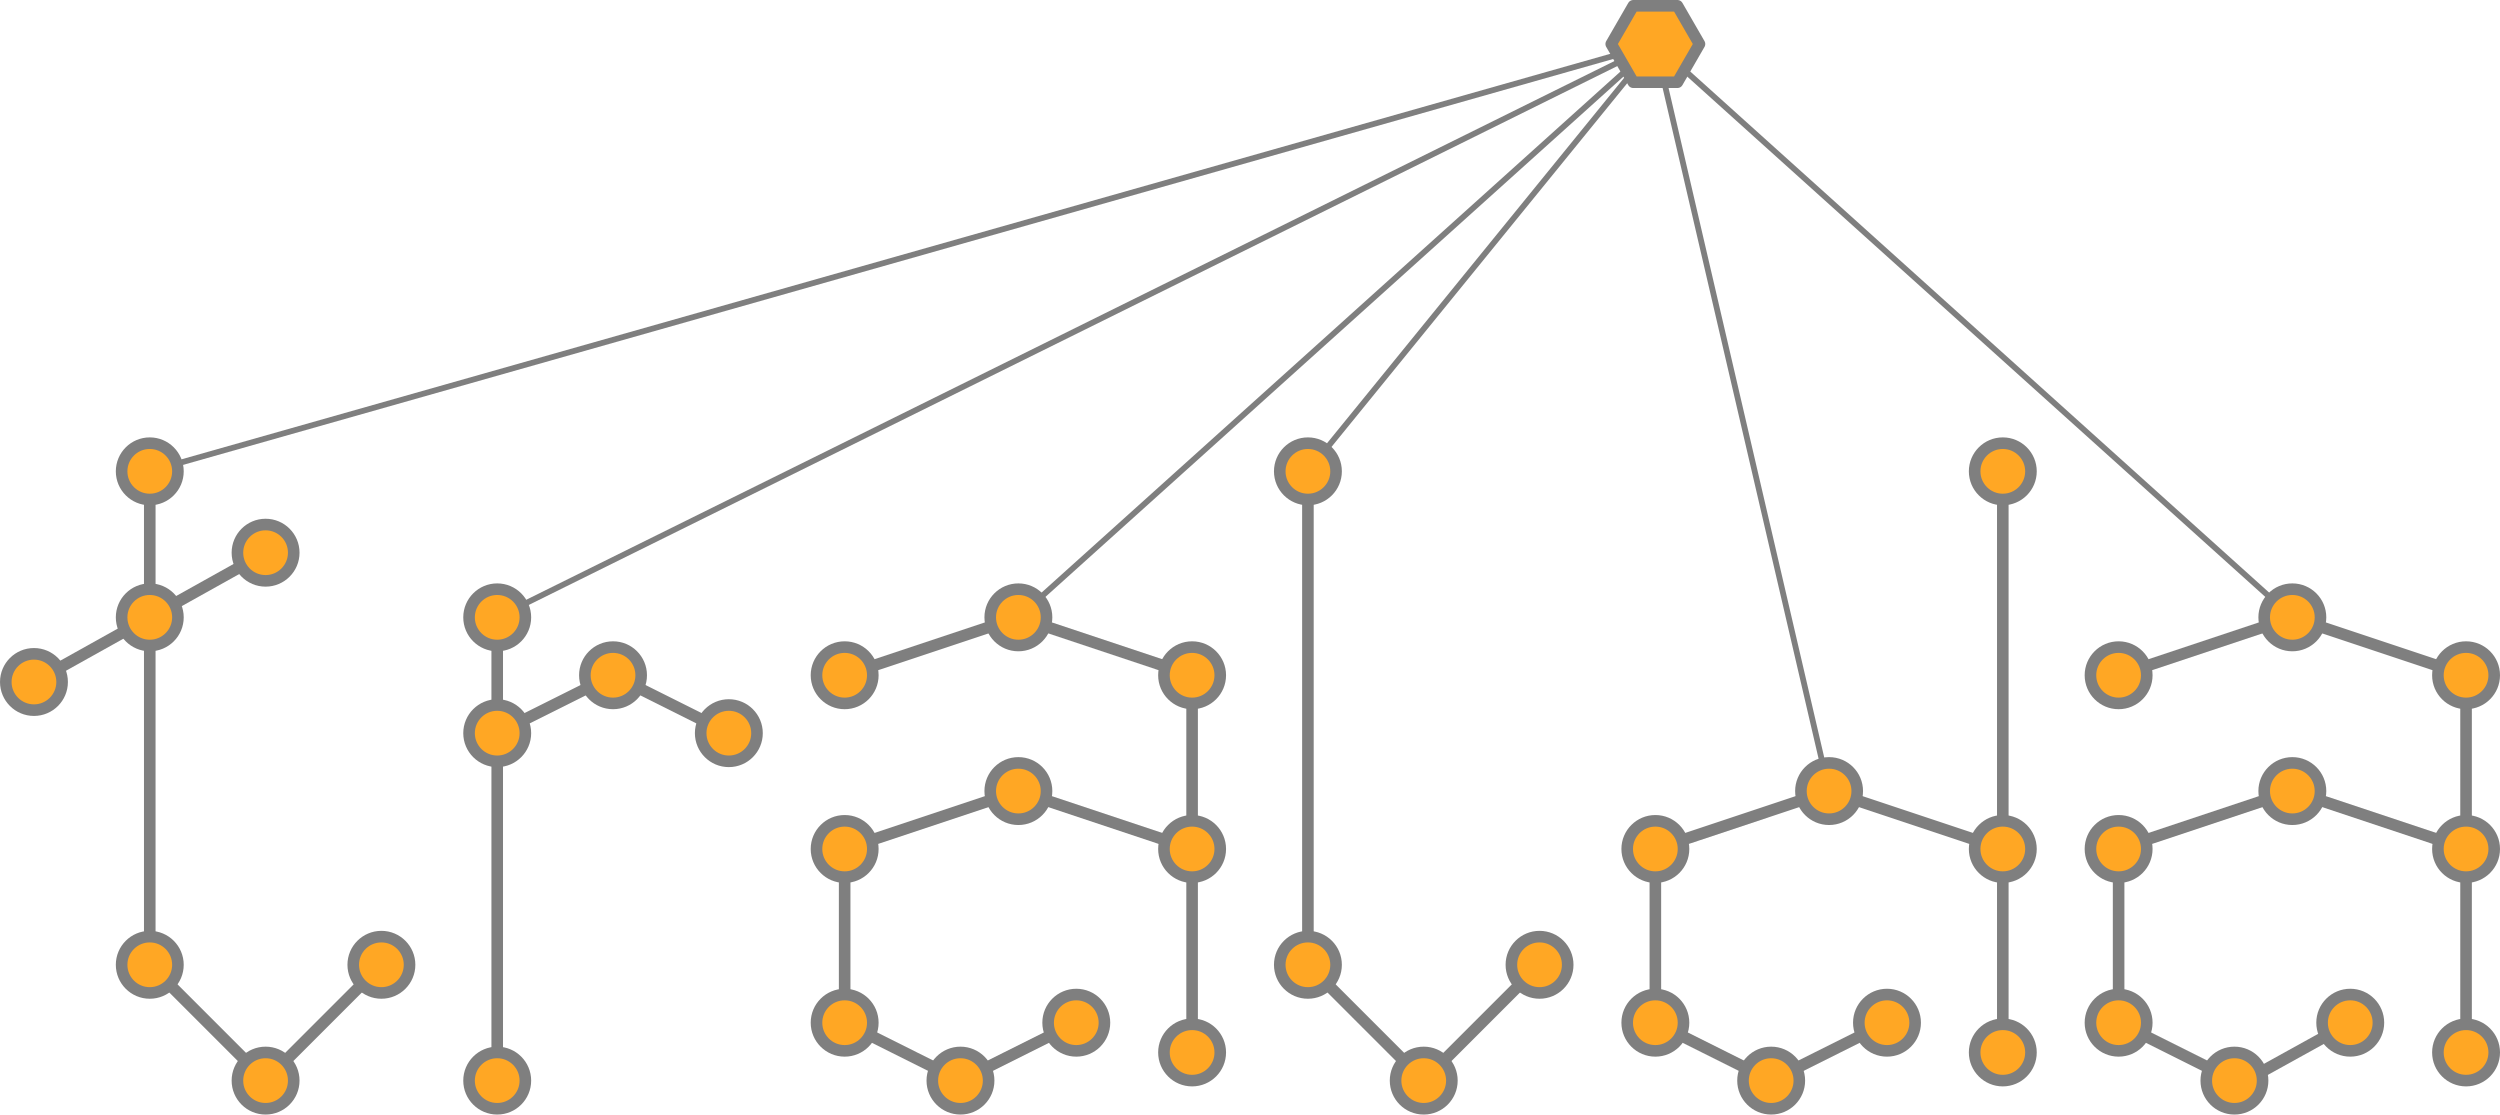
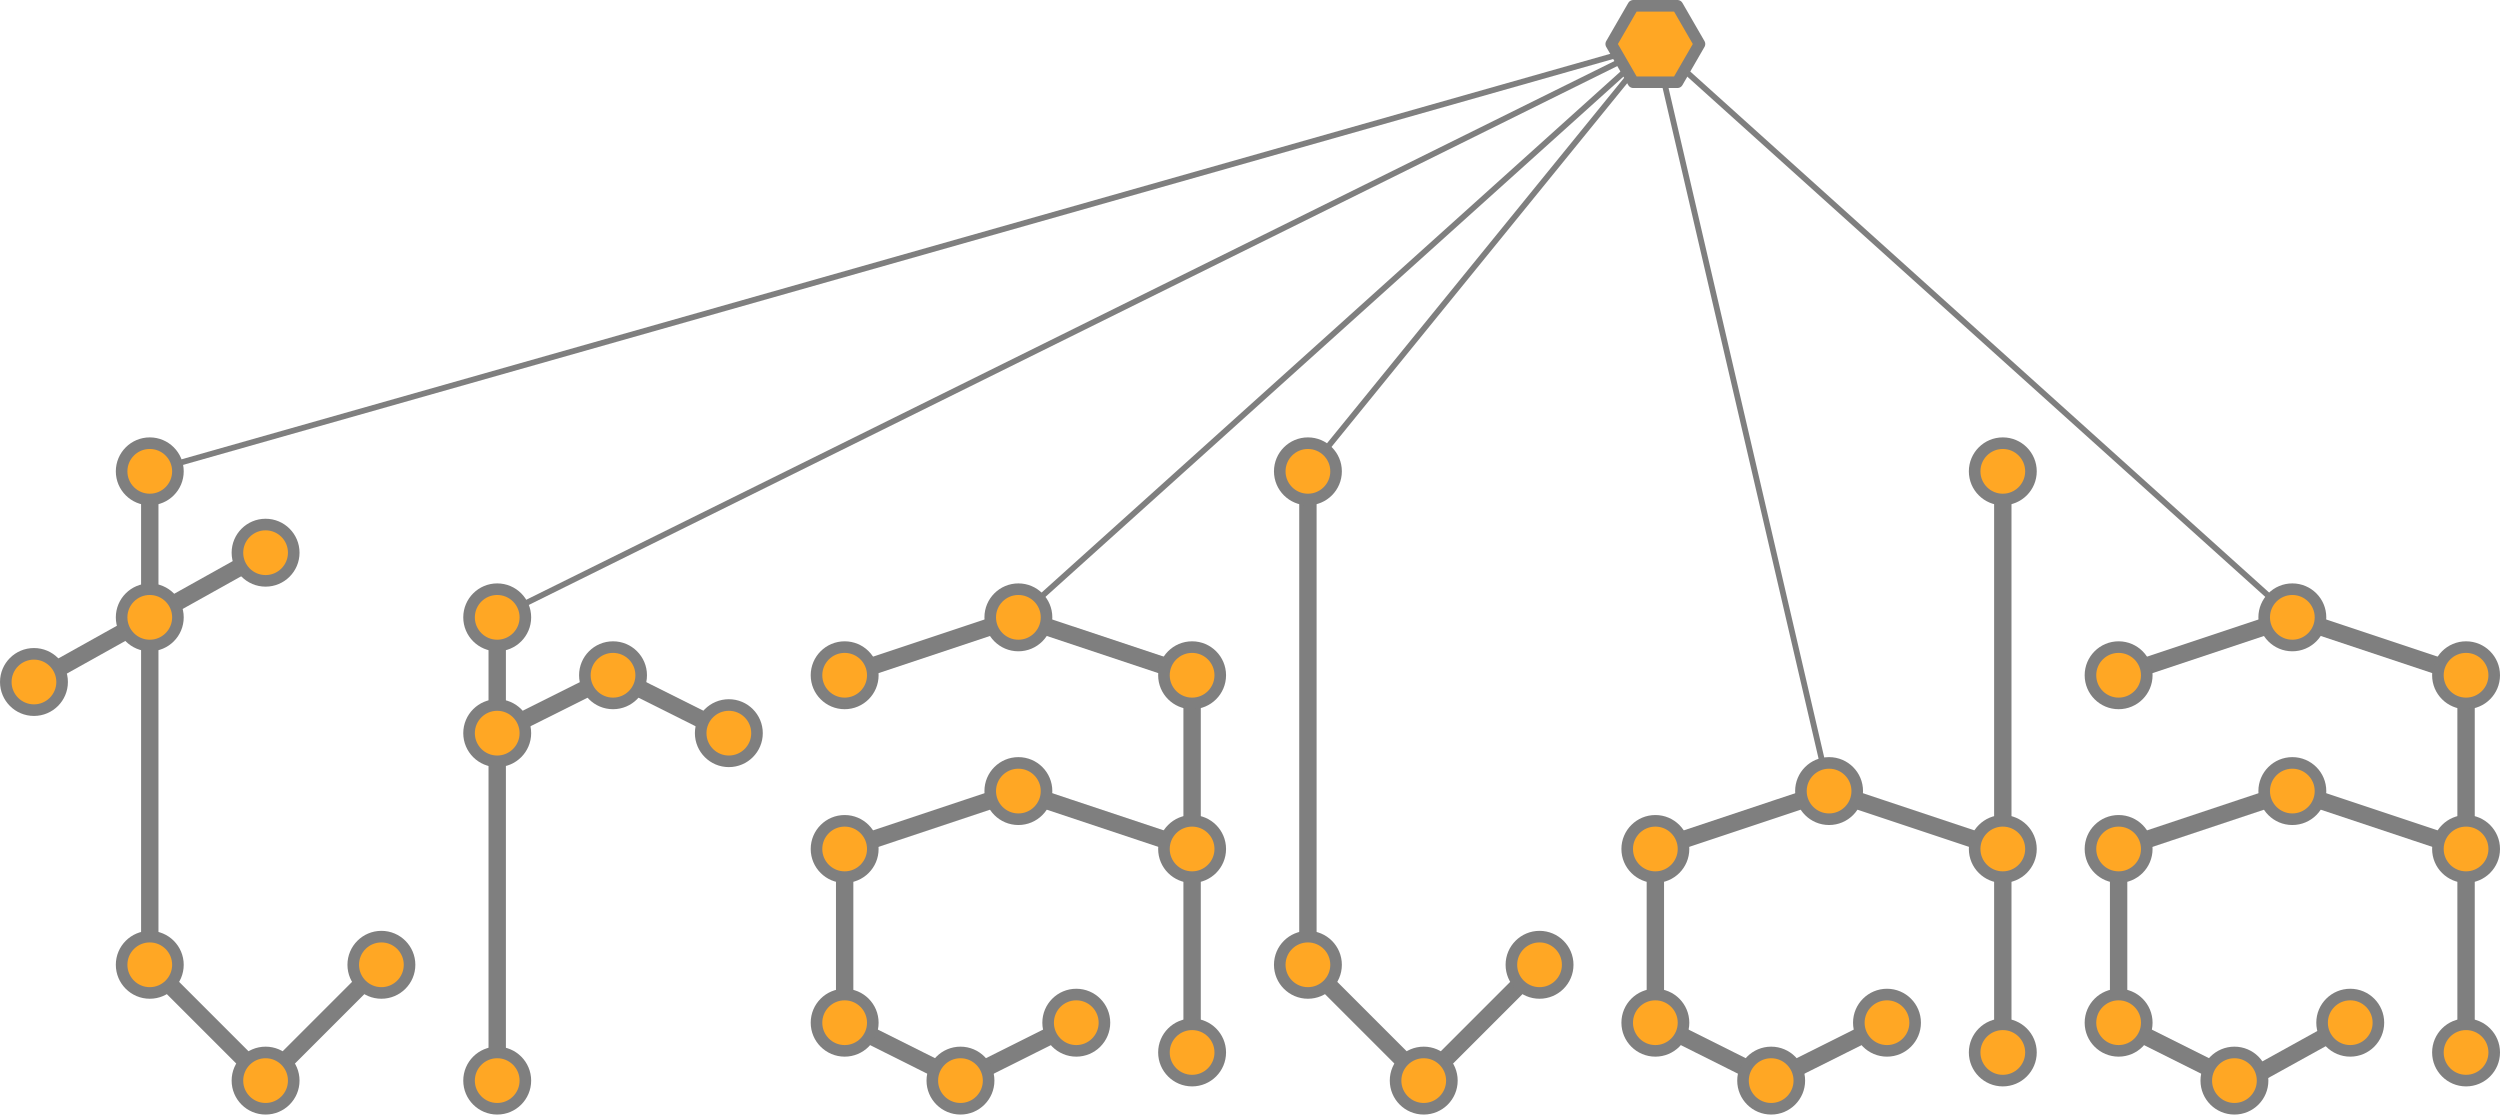
<svg xmlns="http://www.w3.org/2000/svg" width="172.69mm" height="76.989mm" viewBox="0 0 172.69 76.989" version="1.1" id="svg1" xml:space="preserve">
  <defs id="defs1" />
  <g id="layer1" transform="translate(6.269513,-122.0019)">
-     <path style="fill:none;stroke:#7f7f7f;stroke-width:0.8;stroke-linecap:butt;stroke-linejoin:miter;stroke-dasharray:none;stroke-opacity:1" d="m 164.076,168.646 v 26.055" id="path4-48" />
+     <path style="fill:none;stroke:#7f7f7f;stroke-width:1.2;stroke-linecap:butt;stroke-linejoin:miter;stroke-dasharray:none;stroke-opacity:1" d="m 164.076,168.646 v 26.055" id="path4-48" />
    <circle style="fill:#ffa724;fill-opacity:1;fill-rule:evenodd;stroke:#7f7f7f;stroke-width:0.8;stroke-linejoin:round;stroke-dasharray:none;stroke-opacity:1" id="path1-9-1-3-3-4" cx="164.076" cy="194.701" r="1.945" />
-     <path style="fill:none;stroke:#7f7f7f;stroke-width:0.8;stroke-linecap:butt;stroke-linejoin:miter;stroke-dasharray:none;stroke-opacity:1" d="m 4.076,154.56 v 10.086" id="path4" />
-     <path style="fill:none;stroke:#7f7f7f;stroke-width:0.8;stroke-linecap:butt;stroke-linejoin:miter;stroke-dasharray:none;stroke-opacity:1" d="m 28.076,164.646 v 32 m 8,-28 -8,4 m 8,-4 8,4" id="path4-4" />
-     <path style="fill:none;stroke:#7f7f7f;stroke-width:0.8;stroke-linecap:butt;stroke-linejoin:miter;stroke-dasharray:none;stroke-opacity:1" d="m 4.076,164.646 v 24 m -8,-19.535 8,-4.465 m 0,0 8,-4.465 m -8,28.465 8,8 m 8,-8 -8,8" id="path4-2" />
-     <path style="fill:none;stroke:#7f7f7f;stroke-width:0.8;stroke-linecap:butt;stroke-linejoin:miter;stroke-dasharray:none;stroke-opacity:1" d="m 64.076,164.646 -12,4" id="path4-25" />
-     <path style="fill:none;stroke:#7f7f7f;stroke-width:0.8;stroke-linecap:butt;stroke-linejoin:miter;stroke-dasharray:none;stroke-opacity:1" d="m 64.076,176.646 -12,4" id="path4-3" />
-     <path style="fill:none;stroke:#7f7f7f;stroke-width:0.8;stroke-linecap:butt;stroke-linejoin:miter;stroke-dasharray:none;stroke-opacity:1" d="m 76.076,180.646 -12,-4" id="path4-1" />
-     <path style="fill:none;stroke:#7f7f7f;stroke-width:0.8;stroke-linecap:butt;stroke-linejoin:miter;stroke-dasharray:none;stroke-opacity:1" d="m 52.076,192.646 8,4 m 32,0 8,-8 m -16,0 8,8 m 16,-16 v 12 m 0,-12 12,-4 m 4,16 -8,4 m -8,-4 8,4 m 24,-28 12,-4 m -32,12 12,4 m 0,-26.086 v 40.141 m -72,1.945 8,-4 m 16,-38.086 v 34.086" id="path4-5" />
-     <path style="fill:none;stroke:#7f7f7f;stroke-width:0.8;stroke-linecap:butt;stroke-linejoin:miter;stroke-dasharray:none;stroke-opacity:1" d="m 52.076,192.646 v -12" id="path4-9" />
-     <path style="fill:none;stroke:#7f7f7f;stroke-width:0.8;stroke-linecap:butt;stroke-linejoin:miter;stroke-dasharray:none;stroke-opacity:1" d="m 64.076,164.646 12,4" id="path4-75" />
-     <path style="fill:none;stroke:#7f7f7f;stroke-width:0.8;stroke-linecap:butt;stroke-linejoin:miter;stroke-dasharray:none;stroke-opacity:1" d="m 152.076,164.646 12,4" id="path4-32" />
-     <path style="fill:none;stroke:#7f7f7f;stroke-width:0.8;stroke-linecap:butt;stroke-linejoin:miter;stroke-dasharray:none;stroke-opacity:1" d="m 164.076,180.646 -12,-4" id="path4-31" />
-     <path style="fill:none;stroke:#7f7f7f;stroke-width:0.8;stroke-linecap:butt;stroke-linejoin:miter;stroke-dasharray:none;stroke-opacity:1" d="m 152.076,176.646 -12,4" id="path4-90" />
-     <path style="fill:none;stroke:#7f7f7f;stroke-width:0.8;stroke-linecap:butt;stroke-linejoin:miter;stroke-dasharray:none;stroke-opacity:1" d="m 140.076,180.646 v 12" id="path4-757" />
-     <path style="fill:none;stroke:#7f7f7f;stroke-width:0.8;stroke-linecap:butt;stroke-linejoin:miter;stroke-dasharray:none;stroke-opacity:1" d="m 140.076,192.646 8,4" id="path4-78" />
-     <path style="fill:none;stroke:#7f7f7f;stroke-width:0.8;stroke-linecap:butt;stroke-linejoin:miter;stroke-dasharray:none;stroke-opacity:1" d="m 156.076,192.646 -7.231,4" id="path4-24" />
+     <path style="fill:none;stroke:#7f7f7f;stroke-width:1.2;stroke-linecap:butt;stroke-linejoin:miter;stroke-dasharray:none;stroke-opacity:1" d="m 4.076,154.56 v 10.086" id="path4" />
+     <path style="fill:none;stroke:#7f7f7f;stroke-width:1.2;stroke-linecap:butt;stroke-linejoin:miter;stroke-dasharray:none;stroke-opacity:1" d="m 28.076,164.646 v 32 m 8,-28 -8,4 m 8,-4 8,4" id="path4-4" />
+     <path style="fill:none;stroke:#7f7f7f;stroke-width:1.2;stroke-linecap:butt;stroke-linejoin:miter;stroke-dasharray:none;stroke-opacity:1" d="m 4.076,164.646 v 24 m -8,-19.535 8,-4.465 m 0,0 8,-4.465 m -8,28.465 8,8 m 8,-8 -8,8" id="path4-2" />
+     <path style="fill:none;stroke:#7f7f7f;stroke-width:1.2;stroke-linecap:butt;stroke-linejoin:miter;stroke-dasharray:none;stroke-opacity:1" d="m 64.076,164.646 -12,4" id="path4-25" />
+     <path style="fill:none;stroke:#7f7f7f;stroke-width:1.2;stroke-linecap:butt;stroke-linejoin:miter;stroke-dasharray:none;stroke-opacity:1" d="m 64.076,176.646 -12,4" id="path4-3" />
+     <path style="fill:none;stroke:#7f7f7f;stroke-width:1.2;stroke-linecap:butt;stroke-linejoin:miter;stroke-dasharray:none;stroke-opacity:1" d="m 76.076,180.646 -12,-4" id="path4-1" />
+     <path style="fill:none;stroke:#7f7f7f;stroke-width:1.2;stroke-linecap:butt;stroke-linejoin:miter;stroke-dasharray:none;stroke-opacity:1" d="m 52.076,192.646 8,4 m 32,0 8,-8 m -16,0 8,8 m 16,-16 v 12 m 0,-12 12,-4 m 4,16 -8,4 m -8,-4 8,4 m 24,-28 12,-4 m -32,12 12,4 m 0,-26.086 v 40.141 m -72,1.945 8,-4 m 16,-38.086 v 34.086" id="path4-5" />
+     <path style="fill:none;stroke:#7f7f7f;stroke-width:1.2;stroke-linecap:butt;stroke-linejoin:miter;stroke-dasharray:none;stroke-opacity:1" d="m 52.076,192.646 v -12" id="path4-9" />
+     <path style="fill:none;stroke:#7f7f7f;stroke-width:1.2;stroke-linecap:butt;stroke-linejoin:miter;stroke-dasharray:none;stroke-opacity:1" d="m 64.076,164.646 12,4" id="path4-75" />
+     <path style="fill:none;stroke:#7f7f7f;stroke-width:1.2;stroke-linecap:butt;stroke-linejoin:miter;stroke-dasharray:none;stroke-opacity:1" d="m 152.076,164.646 12,4" id="path4-32" />
+     <path style="fill:none;stroke:#7f7f7f;stroke-width:1.2;stroke-linecap:butt;stroke-linejoin:miter;stroke-dasharray:none;stroke-opacity:1" d="m 164.076,180.646 -12,-4" id="path4-31" />
+     <path style="fill:none;stroke:#7f7f7f;stroke-width:1.2;stroke-linecap:butt;stroke-linejoin:miter;stroke-dasharray:none;stroke-opacity:1" d="m 152.076,176.646 -12,4" id="path4-90" />
+     <path style="fill:none;stroke:#7f7f7f;stroke-width:1.2;stroke-linecap:butt;stroke-linejoin:miter;stroke-dasharray:none;stroke-opacity:1" d="m 140.076,180.646 v 12" id="path4-757" />
+     <path style="fill:none;stroke:#7f7f7f;stroke-width:1.2;stroke-linecap:butt;stroke-linejoin:miter;stroke-dasharray:none;stroke-opacity:1" d="m 140.076,192.646 8,4" id="path4-78" />
+     <path style="fill:none;stroke:#7f7f7f;stroke-width:1.2;stroke-linecap:butt;stroke-linejoin:miter;stroke-dasharray:none;stroke-opacity:1" d="m 156.076,192.646 -7.231,4" id="path4-24" />
    <path style="fill:none;stroke:#7f7f7f;stroke-width:0.4;stroke-linecap:round;stroke-linejoin:miter;stroke-dasharray:none;stroke-dashoffset:0;stroke-opacity:1" d="M 108.076,125.042 4.076,154.56 M 108.076,125.042 64.076,164.646 m 44,-39.604 -24,29.518 m 24,-29.518 12,51.604 m -12,-51.604 44,39.604" id="path4-58" />
    <circle style="fill:#ffa724;fill-opacity:1;fill-rule:evenodd;stroke:#7f7f7f;stroke-width:0.8;stroke-linejoin:round;stroke-dasharray:none;stroke-opacity:1" id="path1" cx="4.076" cy="154.56" r="1.945" />
    <circle style="fill:#ffa724;fill-opacity:1;fill-rule:evenodd;stroke:#7f7f7f;stroke-width:0.8;stroke-linejoin:round;stroke-dasharray:none;stroke-opacity:1" id="path1-5" cx="84.076" cy="154.56" r="1.945" />
    <circle style="fill:#ffa724;fill-opacity:1;fill-rule:evenodd;stroke:#7f7f7f;stroke-width:0.8;stroke-linejoin:round;stroke-dasharray:none;stroke-opacity:1" id="path1-5-6" cx="132.076" cy="154.56" r="1.945" />
    <circle style="fill:#ffa724;fill-opacity:1;fill-rule:evenodd;stroke:#7f7f7f;stroke-width:0.8;stroke-linejoin:round;stroke-dasharray:none;stroke-opacity:1" id="path1-9-7-2" cx="12.076" cy="160.18" r="1.945" />
    <circle style="fill:#ffa724;fill-opacity:1;fill-rule:evenodd;stroke:#7f7f7f;stroke-width:0.8;stroke-linejoin:round;stroke-dasharray:none;stroke-opacity:1" id="path1-9" cx="4.076" cy="164.646" r="1.945" />
    <circle style="fill:#ffa724;fill-opacity:1;fill-rule:evenodd;stroke:#7f7f7f;stroke-width:0.8;stroke-linejoin:round;stroke-dasharray:none;stroke-opacity:1" id="path1-9-7" cx="-3.924" cy="169.111" r="1.945" />
    <circle style="fill:#ffa724;fill-opacity:1;fill-rule:evenodd;stroke:#7f7f7f;stroke-width:0.8;stroke-linejoin:round;stroke-dasharray:none;stroke-opacity:1" id="path1-9-7-0" cx="4.076" cy="188.646" r="1.945" />
    <circle style="fill:#ffa724;fill-opacity:1;fill-rule:evenodd;stroke:#7f7f7f;stroke-width:0.8;stroke-linejoin:round;stroke-dasharray:none;stroke-opacity:1" id="path1-9-7-0-3" cx="28.076" cy="196.646" r="1.945" />
    <circle style="fill:#ffa724;fill-opacity:1;fill-rule:evenodd;stroke:#7f7f7f;stroke-width:0.8;stroke-linejoin:round;stroke-dasharray:none;stroke-opacity:1" id="path1-9-7-0-16" cx="36.076" cy="168.646" r="1.945" />
    <circle style="fill:#ffa724;fill-opacity:1;fill-rule:evenodd;stroke:#7f7f7f;stroke-width:0.8;stroke-linejoin:round;stroke-dasharray:none;stroke-opacity:1" id="path1-9-7-0-14" cx="44.076" cy="172.646" r="1.945" />
    <circle style="fill:#ffa724;fill-opacity:1;fill-rule:evenodd;stroke:#7f7f7f;stroke-width:0.8;stroke-linejoin:round;stroke-dasharray:none;stroke-opacity:1" id="path1-9-7-0-31" cx="28.076" cy="172.646" r="1.945" />
    <circle style="fill:#ffa724;fill-opacity:1;fill-rule:evenodd;stroke:#7f7f7f;stroke-width:0.8;stroke-linejoin:round;stroke-dasharray:none;stroke-opacity:1" id="path1-9-7-0-6" cx="12.076" cy="196.646" r="1.945" />
    <circle style="fill:#ffa724;fill-opacity:1;fill-rule:evenodd;stroke:#7f7f7f;stroke-width:0.8;stroke-linejoin:round;stroke-dasharray:none;stroke-opacity:1" id="path1-9-7-0-4" cx="20.076" cy="188.646" r="1.945" />
    <circle style="fill:#ffa724;fill-opacity:1;fill-rule:evenodd;stroke:#7f7f7f;stroke-width:0.8;stroke-linejoin:round;stroke-dasharray:none;stroke-opacity:1" id="path1-9-1-4-5" cx="52.076" cy="180.646" r="1.945" />
    <circle style="fill:#ffa724;fill-opacity:1;fill-rule:evenodd;stroke:#7f7f7f;stroke-width:0.8;stroke-linejoin:round;stroke-dasharray:none;stroke-opacity:1" id="path1-9-1-4" cx="52.076" cy="168.646" r="1.945" />
    <circle style="fill:#ffa724;fill-opacity:1;fill-rule:evenodd;stroke:#7f7f7f;stroke-width:0.8;stroke-linejoin:round;stroke-dasharray:none;stroke-opacity:1" id="path1-9-1" cx="64.076" cy="164.646" r="1.945" />
    <circle style="fill:#ffa724;fill-opacity:1;fill-rule:evenodd;stroke:#7f7f7f;stroke-width:0.8;stroke-linejoin:round;stroke-dasharray:none;stroke-opacity:1" id="path1-9-1-44" cx="64.076" cy="176.646" r="1.945" />
-     <path style="fill:none;stroke:#7f7f7f;stroke-width:0.8;stroke-linecap:butt;stroke-linejoin:miter;stroke-dasharray:none;stroke-opacity:1" d="m 76.076,168.646 v 26.055" id="path4-20" />
+     <path style="fill:none;stroke:#7f7f7f;stroke-width:1.2;stroke-linecap:butt;stroke-linejoin:miter;stroke-dasharray:none;stroke-opacity:1" d="m 76.076,168.646 v 26.055" id="path4-20" />
    <circle style="fill:#ffa724;fill-opacity:1;fill-rule:evenodd;stroke:#7f7f7f;stroke-width:0.8;stroke-linejoin:round;stroke-dasharray:none;stroke-opacity:1" id="path1-9-1-3-3" cx="76.076" cy="194.701" r="1.945" />
    <circle style="fill:#ffa724;fill-opacity:1;fill-rule:evenodd;stroke:#7f7f7f;stroke-width:0.8;stroke-linejoin:round;stroke-dasharray:none;stroke-opacity:1" id="path1-9-1-3-5" cx="76.076" cy="180.646" r="1.945" />
    <circle style="fill:#ffa724;fill-opacity:1;fill-rule:evenodd;stroke:#7f7f7f;stroke-width:0.8;stroke-linejoin:round;stroke-dasharray:none;stroke-opacity:1" id="path1-9-1-3" cx="76.076" cy="168.646" r="1.945" />
    <circle style="fill:#ffa724;fill-opacity:1;fill-rule:evenodd;stroke:#7f7f7f;stroke-width:0.8;stroke-linejoin:round;stroke-dasharray:none;stroke-opacity:1" id="path1-9-1-4-5-2-2" cx="68.076" cy="192.646" r="1.945" />
    <circle style="fill:#ffa724;fill-opacity:1;fill-rule:evenodd;stroke:#7f7f7f;stroke-width:0.8;stroke-linejoin:round;stroke-dasharray:none;stroke-opacity:1" id="path1-9-1-4-5-2-5" cx="60.076" cy="196.646" r="1.945" />
    <circle style="fill:#ffa724;fill-opacity:1;fill-rule:evenodd;stroke:#7f7f7f;stroke-width:0.8;stroke-linejoin:round;stroke-dasharray:none;stroke-opacity:1" id="path1-9-1-4-5-2" cx="52.076" cy="192.646" r="1.945" />
    <circle style="fill:#ffa724;fill-opacity:1;fill-rule:evenodd;stroke:#7f7f7f;stroke-width:0.8;stroke-linejoin:round;stroke-dasharray:none;stroke-opacity:1" id="path1-9-7-0-1" cx="84.076" cy="188.646" r="1.945" />
    <circle style="fill:#ffa724;fill-opacity:1;fill-rule:evenodd;stroke:#7f7f7f;stroke-width:0.8;stroke-linejoin:round;stroke-dasharray:none;stroke-opacity:1" id="path1-9-7-0-6-1" cx="92.076" cy="196.646" r="1.945" />
    <circle style="fill:#ffa724;fill-opacity:1;fill-rule:evenodd;stroke:#7f7f7f;stroke-width:0.8;stroke-linejoin:round;stroke-dasharray:none;stroke-opacity:1" id="path1-9-7-0-4-0" cx="100.076" cy="188.646" r="1.945" />
    <circle style="fill:#ffa724;fill-opacity:1;fill-rule:evenodd;stroke:#7f7f7f;stroke-width:0.8;stroke-linejoin:round;stroke-dasharray:none;stroke-opacity:1" id="path1-9-1-4-5-5" cx="108.076" cy="180.646" r="1.945" />
    <circle style="fill:#ffa724;fill-opacity:1;fill-rule:evenodd;stroke:#7f7f7f;stroke-width:0.8;stroke-linejoin:round;stroke-dasharray:none;stroke-opacity:1" id="path1-9-1-4-5-2-6" cx="108.076" cy="192.646" r="1.945" />
    <circle style="fill:#ffa724;fill-opacity:1;fill-rule:evenodd;stroke:#7f7f7f;stroke-width:0.8;stroke-linejoin:round;stroke-dasharray:none;stroke-opacity:1" id="path1-9-1-4-5-2-5-3" cx="116.076" cy="196.646" r="1.945" />
    <circle style="fill:#ffa724;fill-opacity:1;fill-rule:evenodd;stroke:#7f7f7f;stroke-width:0.8;stroke-linejoin:round;stroke-dasharray:none;stroke-opacity:1" id="path1-9-1-4-5-2-2-6" cx="124.076" cy="192.646" r="1.945" />
    <circle style="fill:#ffa724;fill-opacity:1;fill-rule:evenodd;stroke:#7f7f7f;stroke-width:0.8;stroke-linejoin:round;stroke-dasharray:none;stroke-opacity:1" id="path1-9-1-44-9" cx="120.076" cy="176.646" r="1.945" />
    <circle style="fill:#ffa724;fill-opacity:1;fill-rule:evenodd;stroke:#7f7f7f;stroke-width:0.8;stroke-linejoin:round;stroke-dasharray:none;stroke-opacity:1" id="path1-9-1-3-3-8" cx="132.076" cy="194.701" r="1.945" />
    <circle style="fill:#ffa724;fill-opacity:1;fill-rule:evenodd;stroke:#7f7f7f;stroke-width:0.8;stroke-linejoin:round;stroke-dasharray:none;stroke-opacity:1" id="path1-9-1-3-5-4" cx="132.076" cy="180.646" r="1.945" />
    <circle style="fill:#ffa724;fill-opacity:1;fill-rule:evenodd;stroke:#7f7f7f;stroke-width:0.8;stroke-linejoin:round;stroke-dasharray:none;stroke-opacity:1" id="path1-9-1-4-5-7" cx="140.076" cy="180.646" r="1.945" />
    <circle style="fill:#ffa724;fill-opacity:1;fill-rule:evenodd;stroke:#7f7f7f;stroke-width:0.8;stroke-linejoin:round;stroke-dasharray:none;stroke-opacity:1" id="path1-9-1-44-2" cx="152.076" cy="176.646" r="1.945" />
    <circle style="fill:#ffa724;fill-opacity:1;fill-rule:evenodd;stroke:#7f7f7f;stroke-width:0.8;stroke-linejoin:round;stroke-dasharray:none;stroke-opacity:1" id="path1-9-1-4-9" cx="140.076" cy="168.646" r="1.945" />
    <circle style="fill:#ffa724;fill-opacity:1;fill-rule:evenodd;stroke:#7f7f7f;stroke-width:0.8;stroke-linejoin:round;stroke-dasharray:none;stroke-opacity:1" id="path1-9-1-7" cx="152.076" cy="164.646" r="1.945" />
    <circle style="fill:#ffa724;fill-opacity:1;fill-rule:evenodd;stroke:#7f7f7f;stroke-width:0.8;stroke-linejoin:round;stroke-dasharray:none;stroke-opacity:1" id="path1-9-1-3-0" cx="164.076" cy="168.646" r="1.945" />
    <circle style="fill:#ffa724;fill-opacity:1;fill-rule:evenodd;stroke:#7f7f7f;stroke-width:0.8;stroke-linejoin:round;stroke-dasharray:none;stroke-opacity:1" id="path1-9-1-3-5-8" cx="164.076" cy="180.646" r="1.945" />
    <circle style="fill:#ffa724;fill-opacity:1;fill-rule:evenodd;stroke:#7f7f7f;stroke-width:0.8;stroke-linejoin:round;stroke-dasharray:none;stroke-opacity:1" id="path1-9-1-4-5-2-2-3" cx="156.076" cy="192.646" r="1.945" />
    <circle style="fill:#ffa724;fill-opacity:1;fill-rule:evenodd;stroke:#7f7f7f;stroke-width:0.8;stroke-linejoin:round;stroke-dasharray:none;stroke-opacity:1" id="path1-9-1-4-5-2-5-5" cx="148.076" cy="196.646" r="1.945" />
    <circle style="fill:#ffa724;fill-opacity:1;fill-rule:evenodd;stroke:#7f7f7f;stroke-width:0.8;stroke-linejoin:round;stroke-dasharray:none;stroke-opacity:1" id="path1-9-1-4-5-2-56" cx="140.076" cy="192.646" r="1.945" />
    <path style="fill:none;stroke:#7f7f7f;stroke-width:0.4;stroke-linecap:round;stroke-linejoin:miter;stroke-dasharray:none;stroke-dashoffset:0;stroke-opacity:1" d="M 108.076,125.042 28.076,164.646" id="path4-58-2" />
    <circle style="fill:#ffa724;fill-opacity:1;fill-rule:evenodd;stroke:#7f7f7f;stroke-width:0.8;stroke-linejoin:round;stroke-dasharray:none;stroke-opacity:1" id="path1-9-7-0-19" cx="28.076" cy="164.646" r="1.945" />
    <path style="fill:#ffa724;fill-opacity:1;fill-rule:evenodd;stroke:#7f7f7f;stroke-width:0.8;stroke-linejoin:round;stroke-dasharray:none;stroke-opacity:1" id="path20" d="m -4.777,123.77 -3.048,0 -1.524,-2.64 1.524,-2.64 3.048,0 1.524,2.64 z" transform="translate(114.3765,3.912143)" />
  </g>
</svg>
